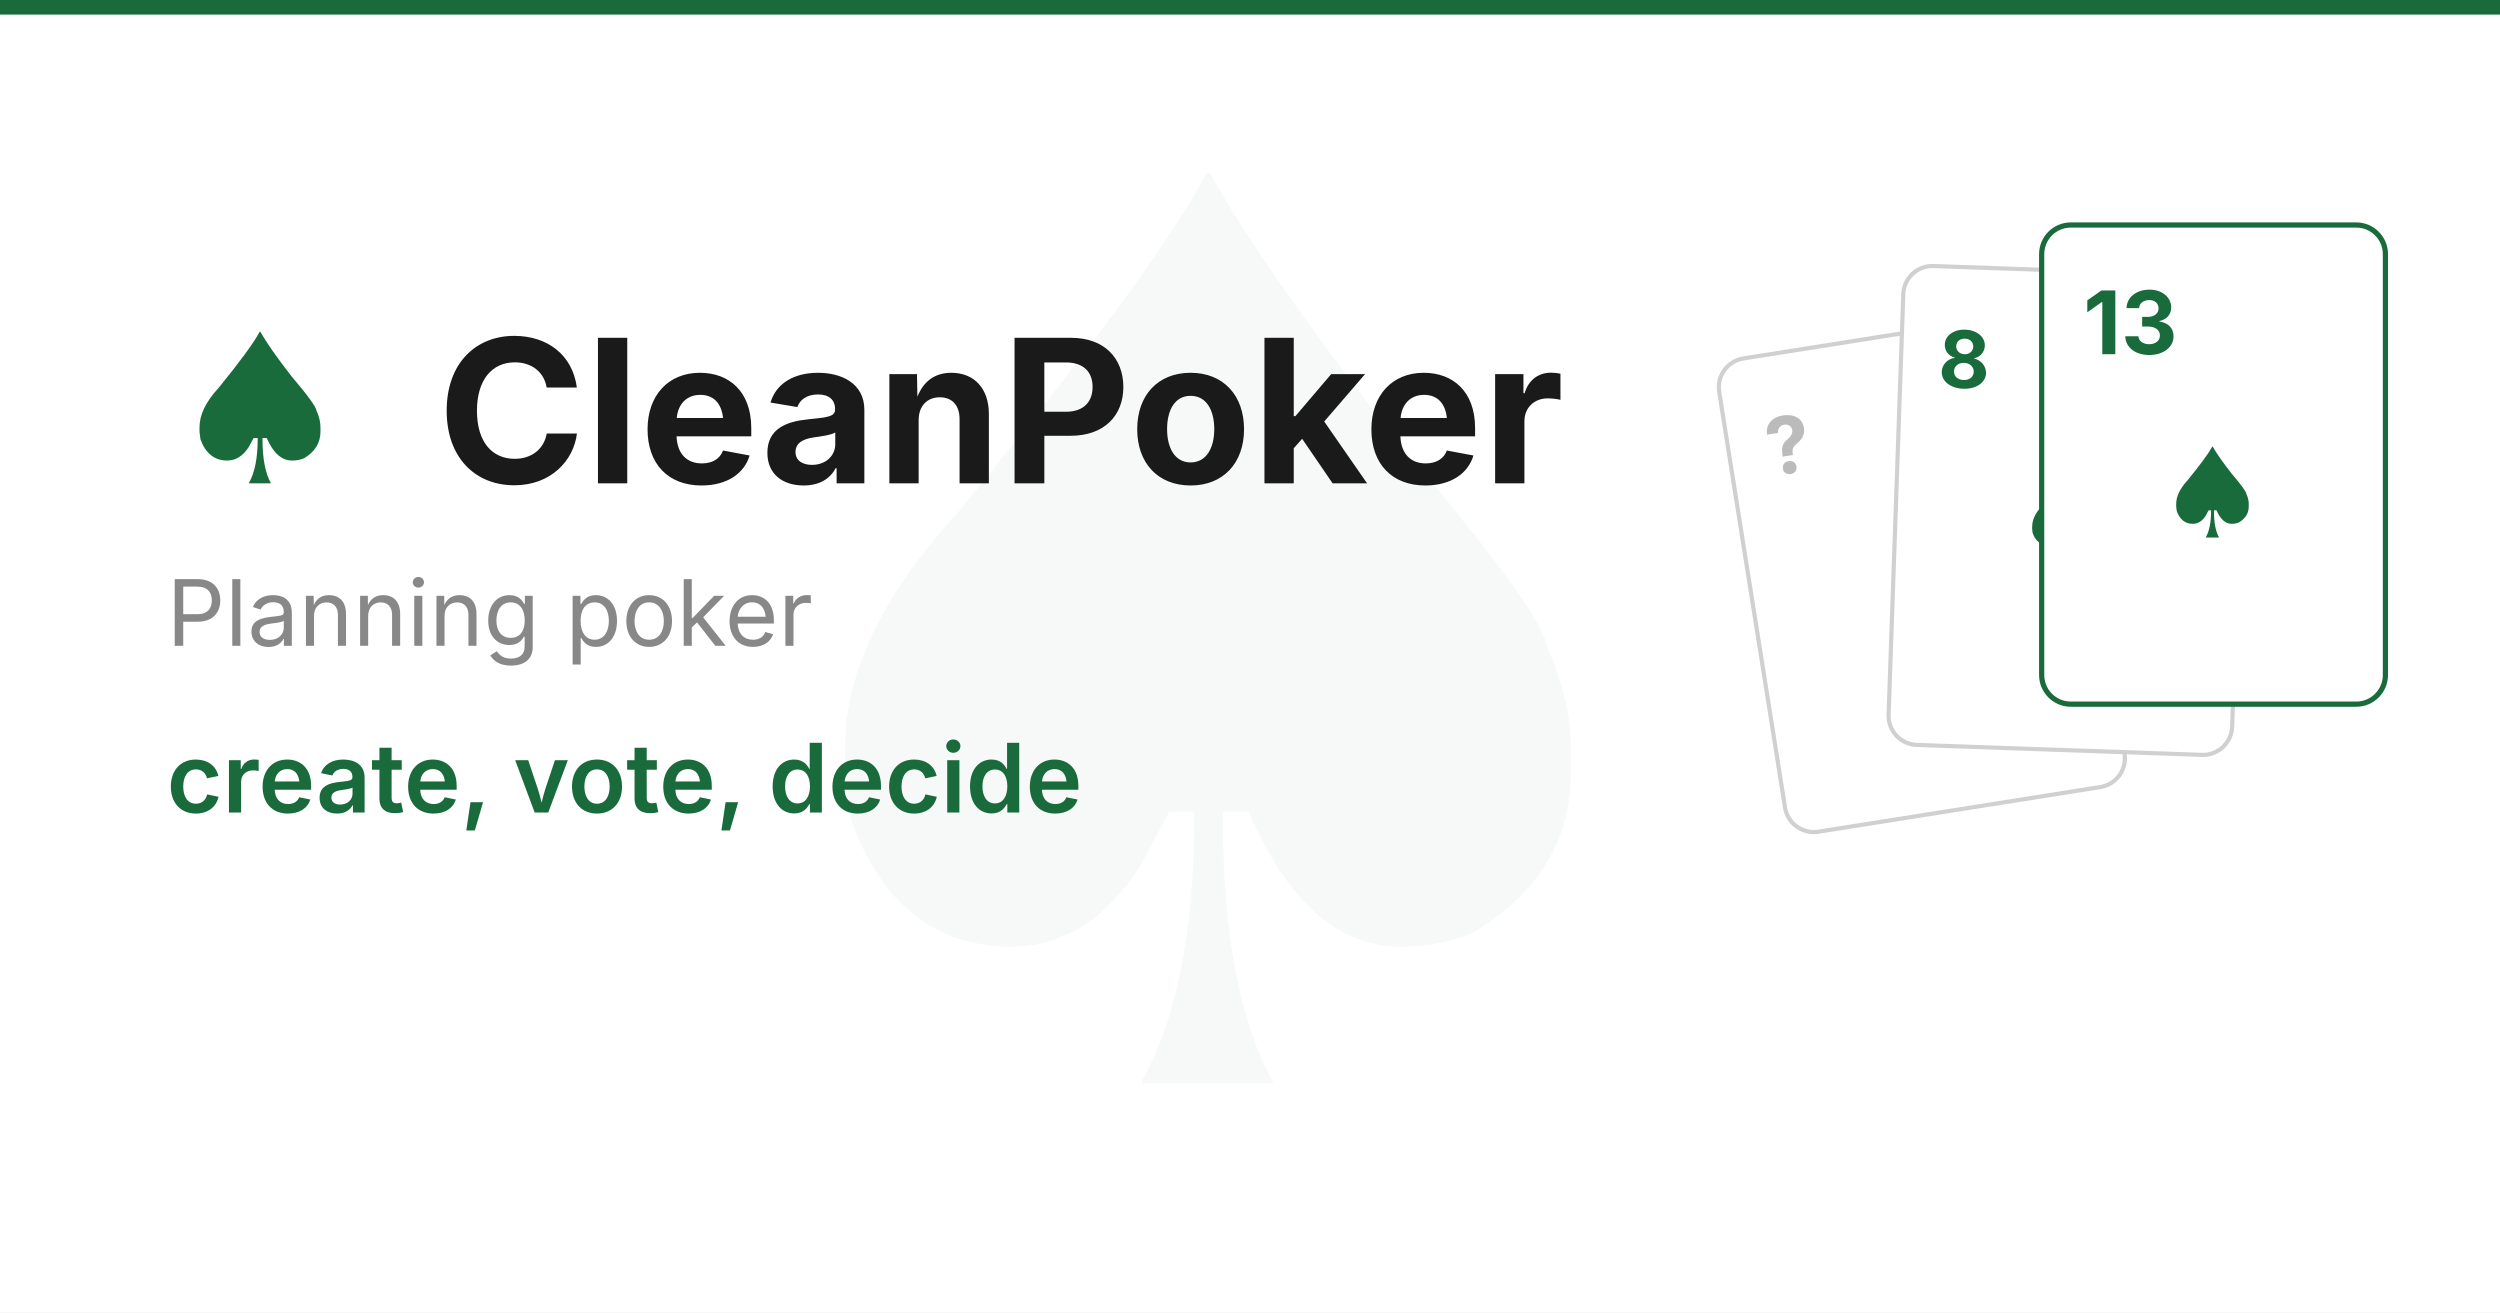
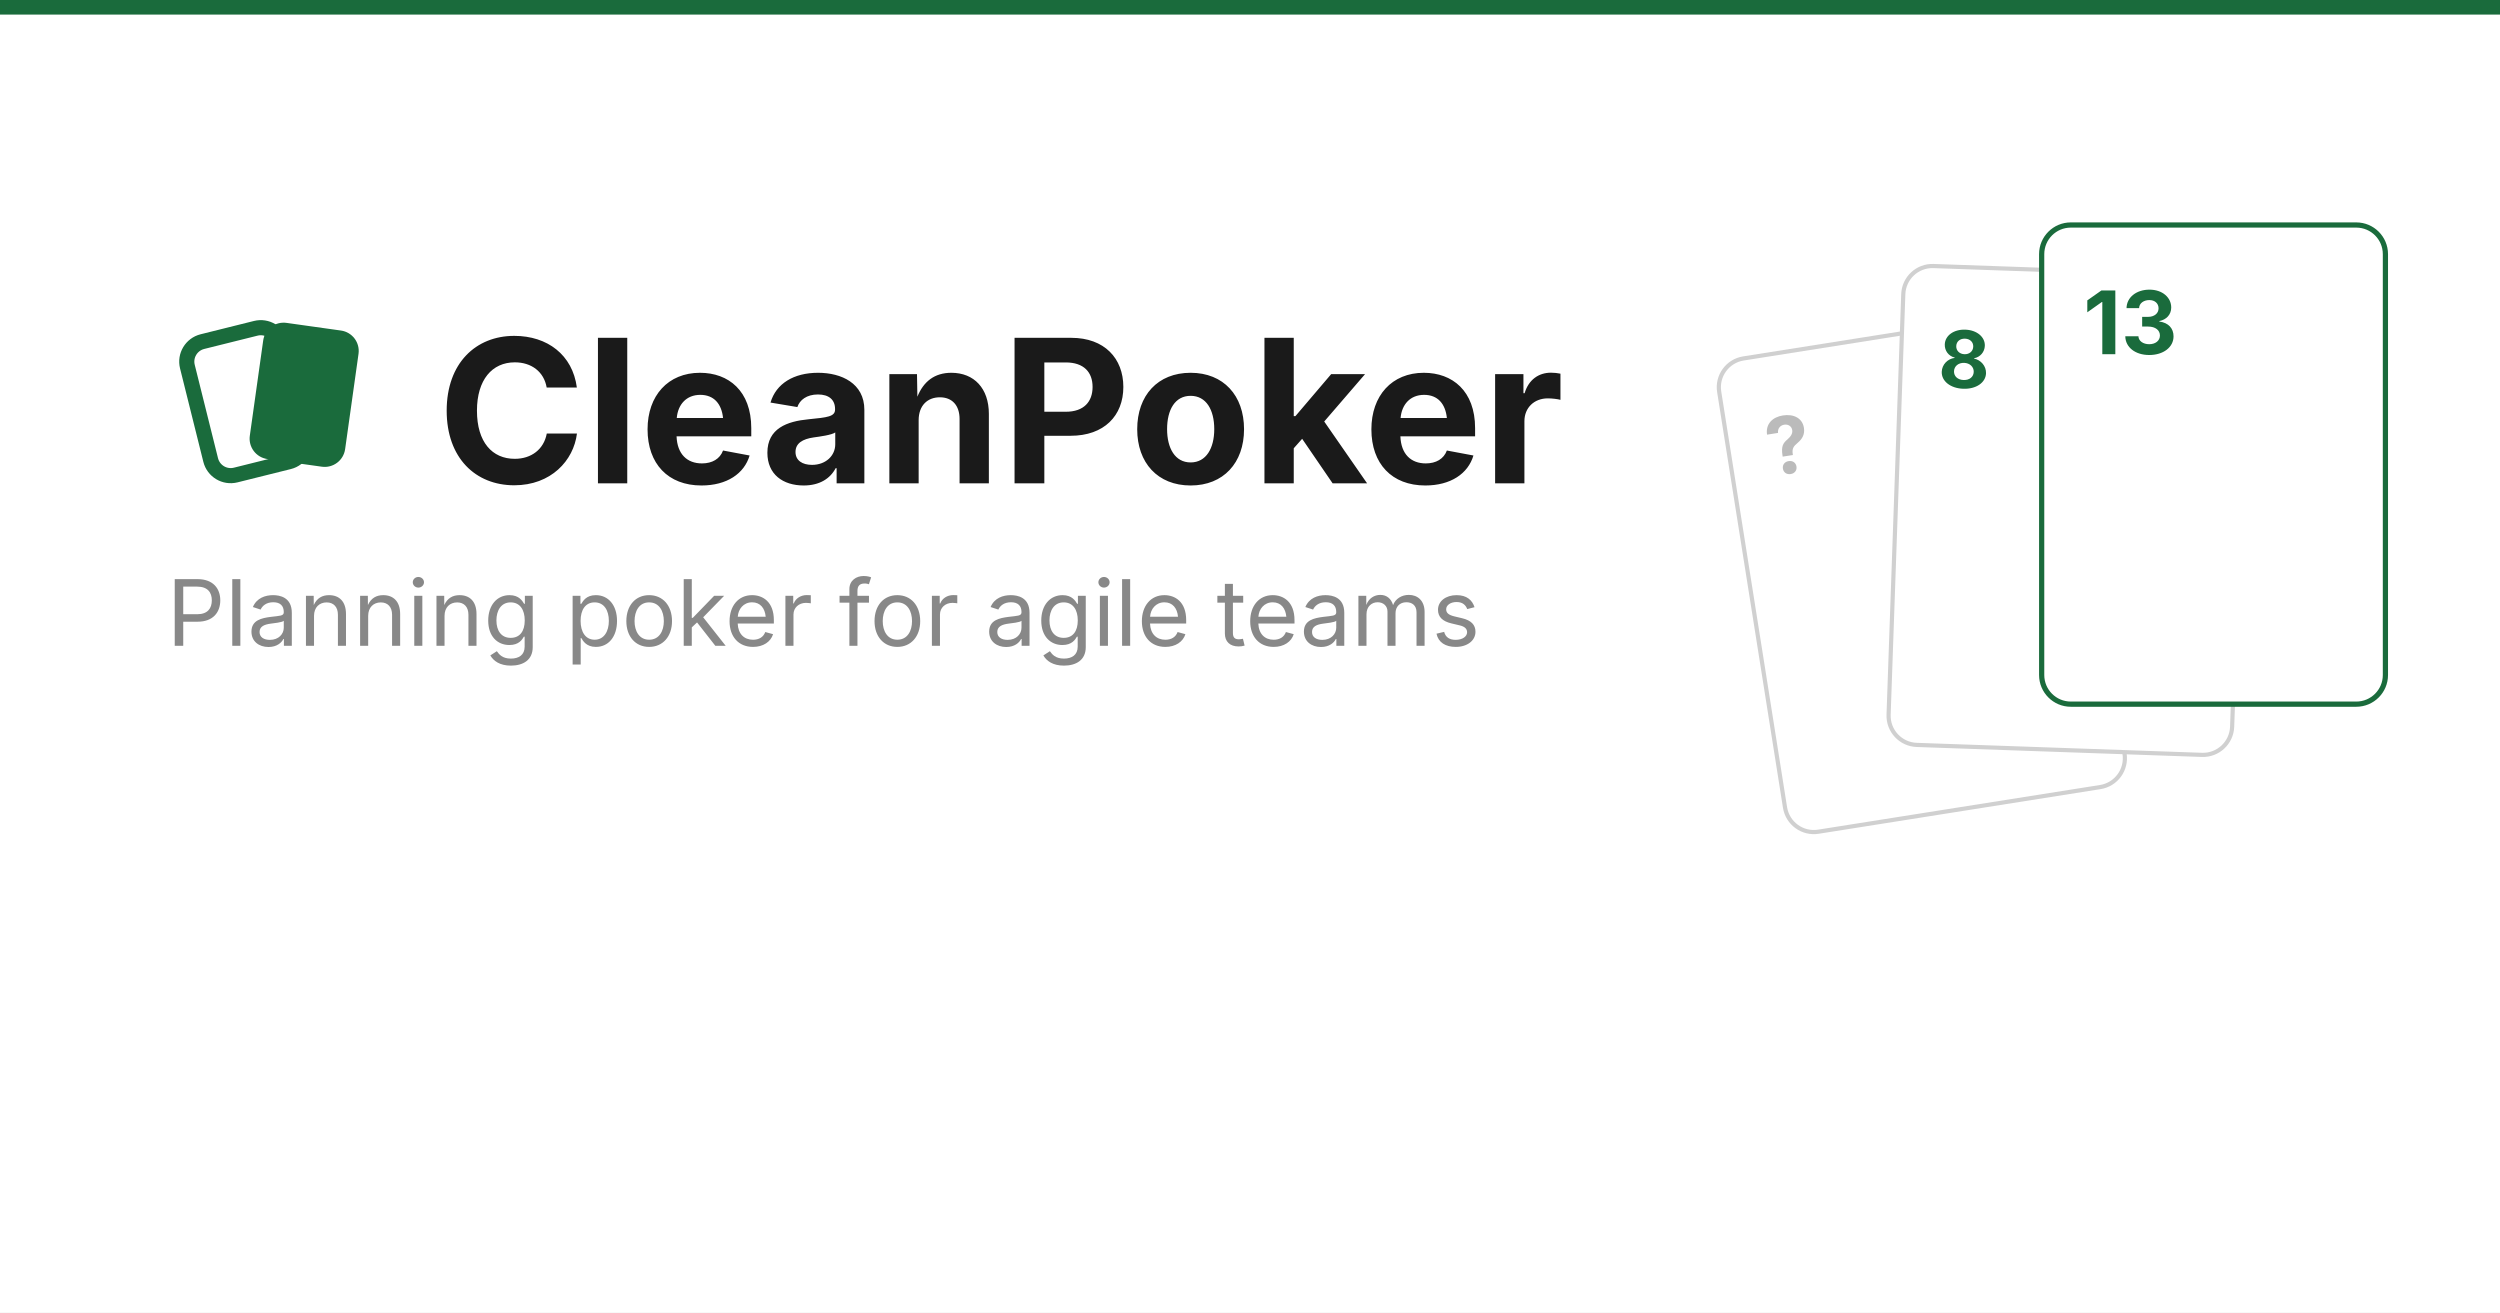
<svg xmlns="http://www.w3.org/2000/svg" viewBox="0 0 1200 630" width="1200" height="630">
  <rect width="1200" height="630" fill="#ffffff" />
  <rect width="1200" height="7" fill="#1a6b3c" />
-   <text x="580" y="520" font-size="600" font-family="serif" fill="#1a6b3c" opacity="0.04" text-anchor="middle">♠</text>
-   <text x="80" y="232" font-size="100" font-family="serif" fill="#1a6b3c">♠</text>
+   <g transform="translate(80 140) scale(3.3)">
+     <rect x="4.5" y="6" width="14" height="20" rx="3" transform="rotate(-14 11.5 16)" fill="none" stroke="#1a6b3c" stroke-width="2.2" />
+     <rect x="13" y="5" width="14" height="20" rx="3" transform="rotate(8 20 15)" fill="#1a6b3c" />
+   </g>
  <text x="210" y="232" font-size="96" font-weight="700" font-family="system-ui,-apple-system,sans-serif" fill="#1a1a1a">CleanPoker</text>
-   <text x="80" y="310" font-size="44" font-family="system-ui,-apple-system,sans-serif" fill="#888888">Planning poker</text>
-   <text x="80" y="390" font-size="46" font-weight="600" font-family="system-ui,-apple-system,sans-serif" fill="#1a6b3c">create, vote, decide</text>
+   <text x="80" y="310" font-size="44" font-family="system-ui,-apple-system,sans-serif" fill="#888888">Planning poker for agile teams</text>
  <rect x="840" y="160" width="165" height="230" rx="14" fill="white" stroke="#d0d0d0" stroke-width="2" transform="rotate(-9 922 275)" />
  <text x="858" y="218" font-size="38" font-weight="700" font-family="system-ui,-apple-system,sans-serif" fill="#bbbbbb" transform="rotate(-9 922 275)">?</text>
  <rect x="910" y="130" width="165" height="230" rx="14" fill="white" stroke="#d0d0d0" stroke-width="2" transform="rotate(2 992 245)" />
  <text x="928" y="188" font-size="38" font-weight="700" font-family="system-ui,-apple-system,sans-serif" fill="#1a6b3c" transform="rotate(2 992 245)">8</text>
-   <text x="992" y="268" font-size="56" font-family="serif" fill="#1a6b3c" text-anchor="middle" transform="rotate(2 992 245)">♠</text>
  <rect x="980" y="108" width="165" height="230" rx="14" fill="white" stroke="#1a6b3c" stroke-width="2.5" />
  <text x="1000" y="170" font-size="42" font-weight="700" font-family="system-ui,-apple-system,sans-serif" fill="#1a6b3c">13</text>
-   <text x="1062" y="258" font-size="60" font-family="serif" fill="#1a6b3c" text-anchor="middle">♠</text>
</svg>
